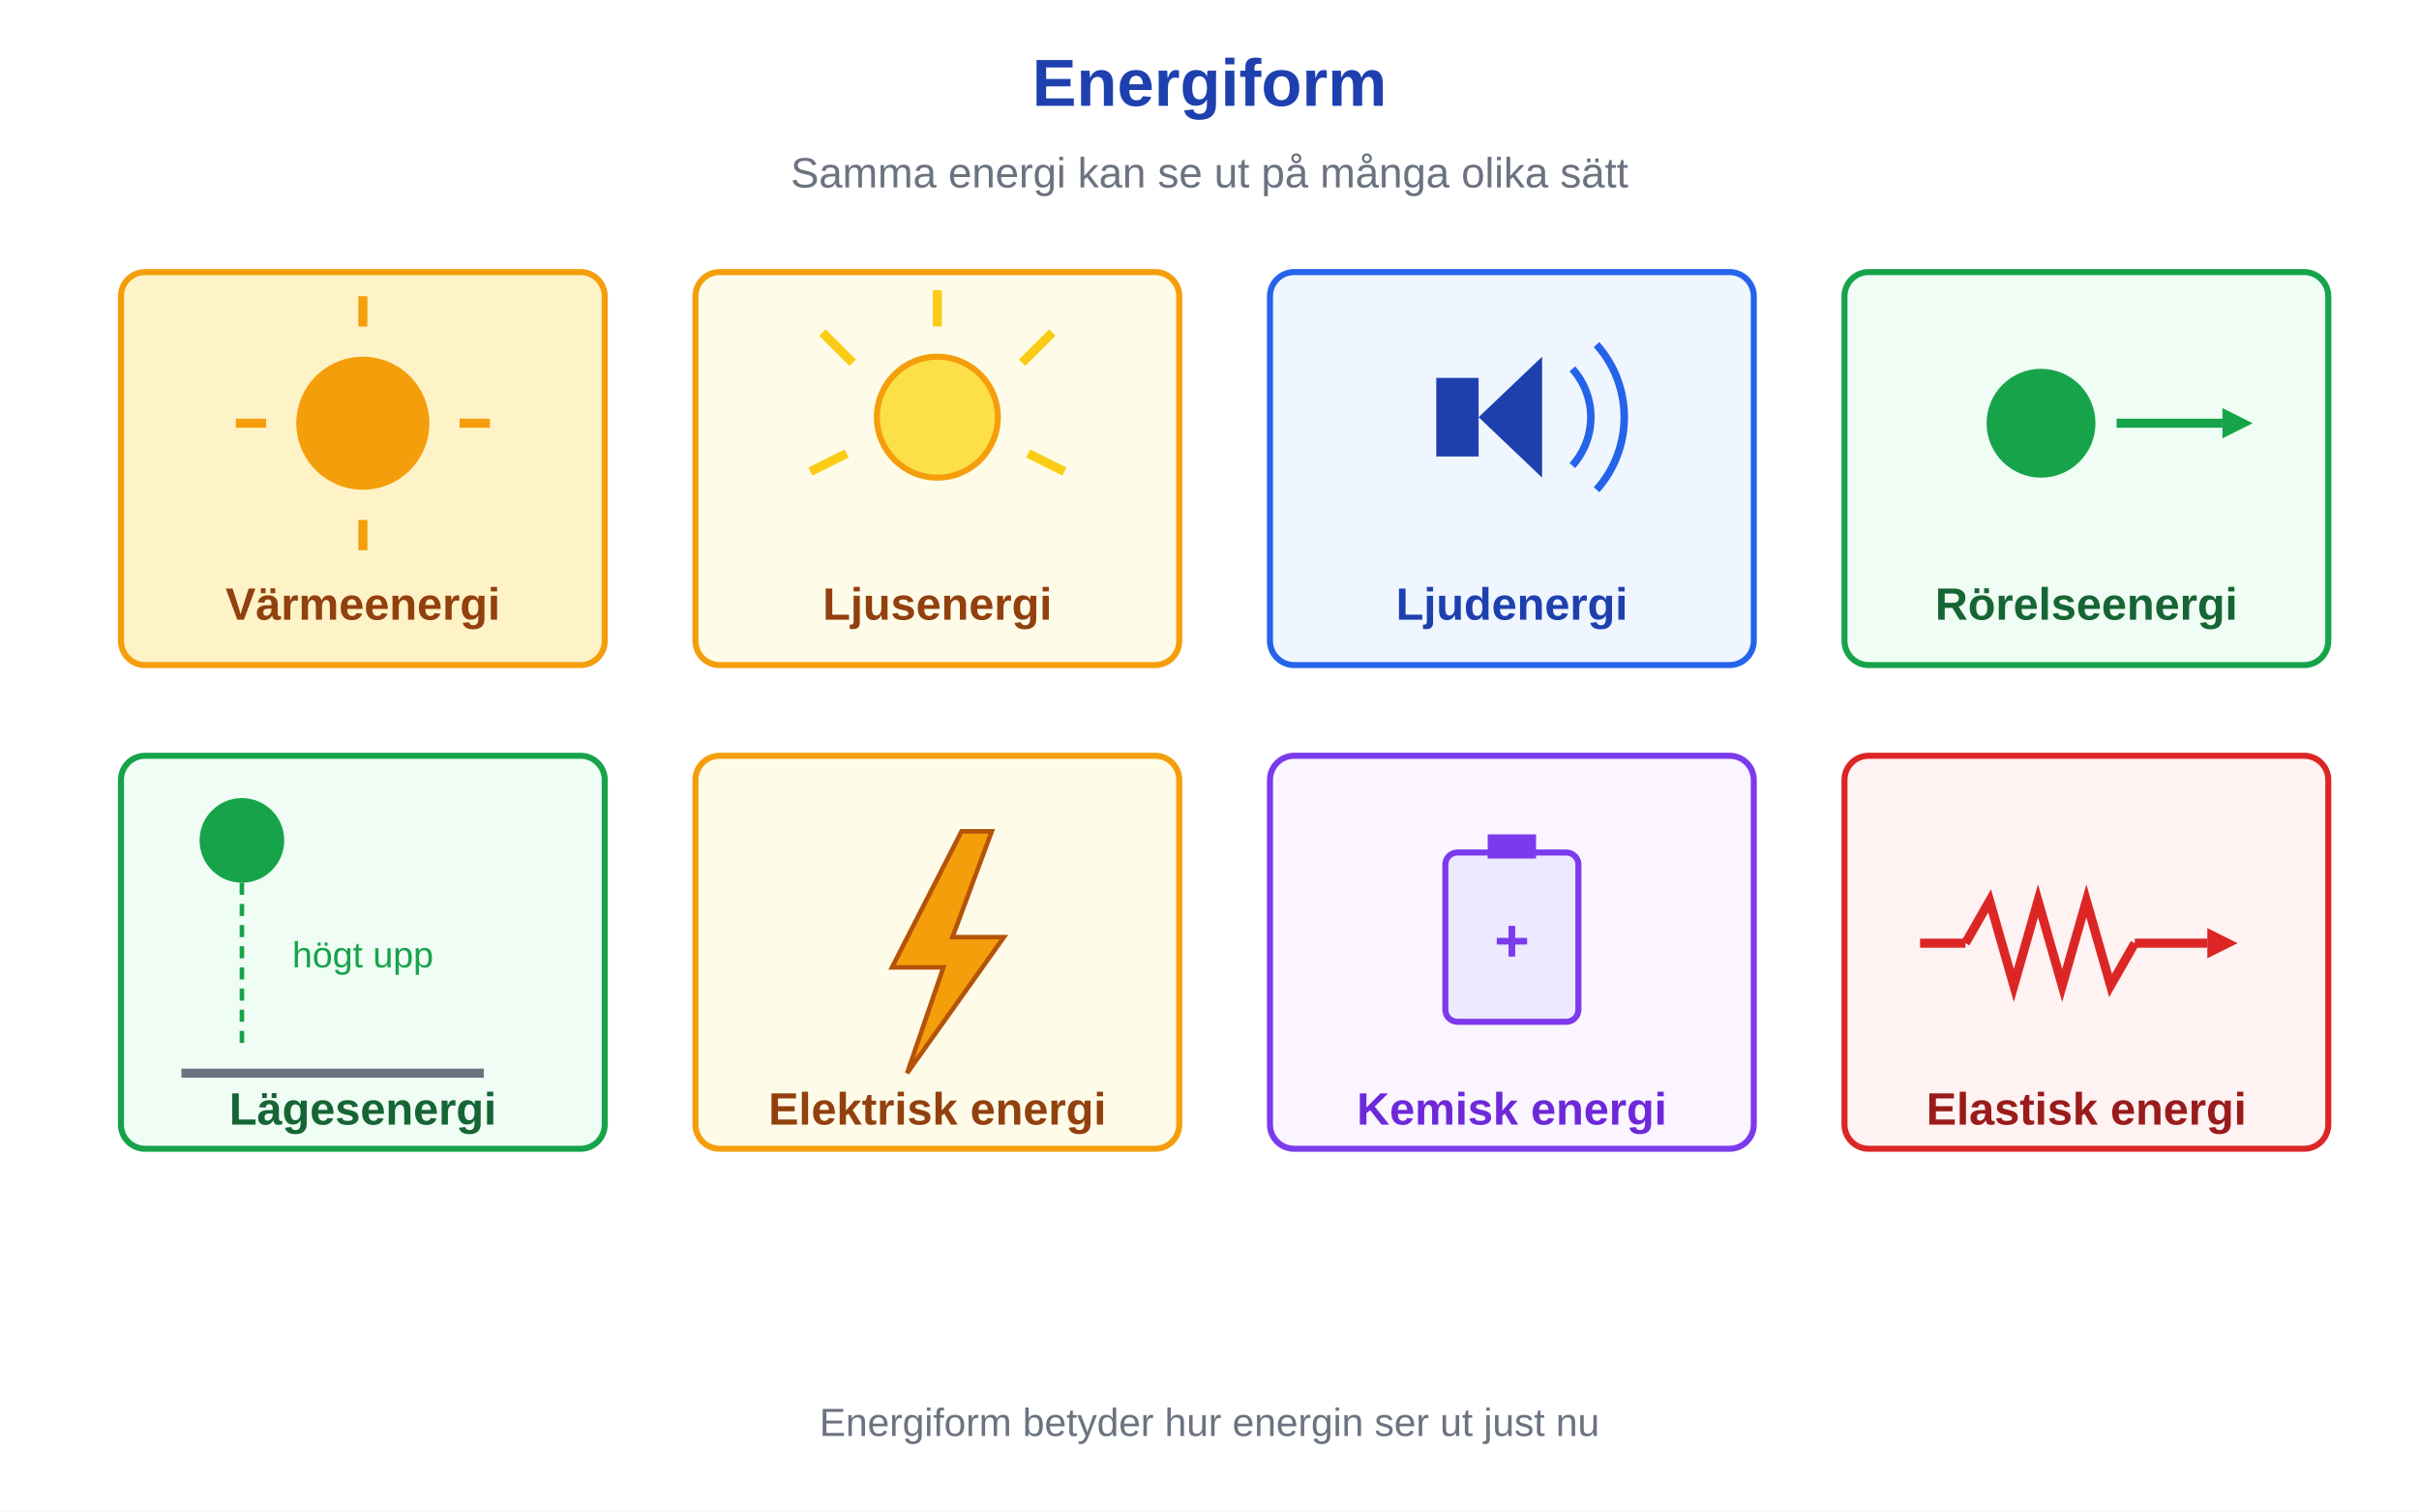
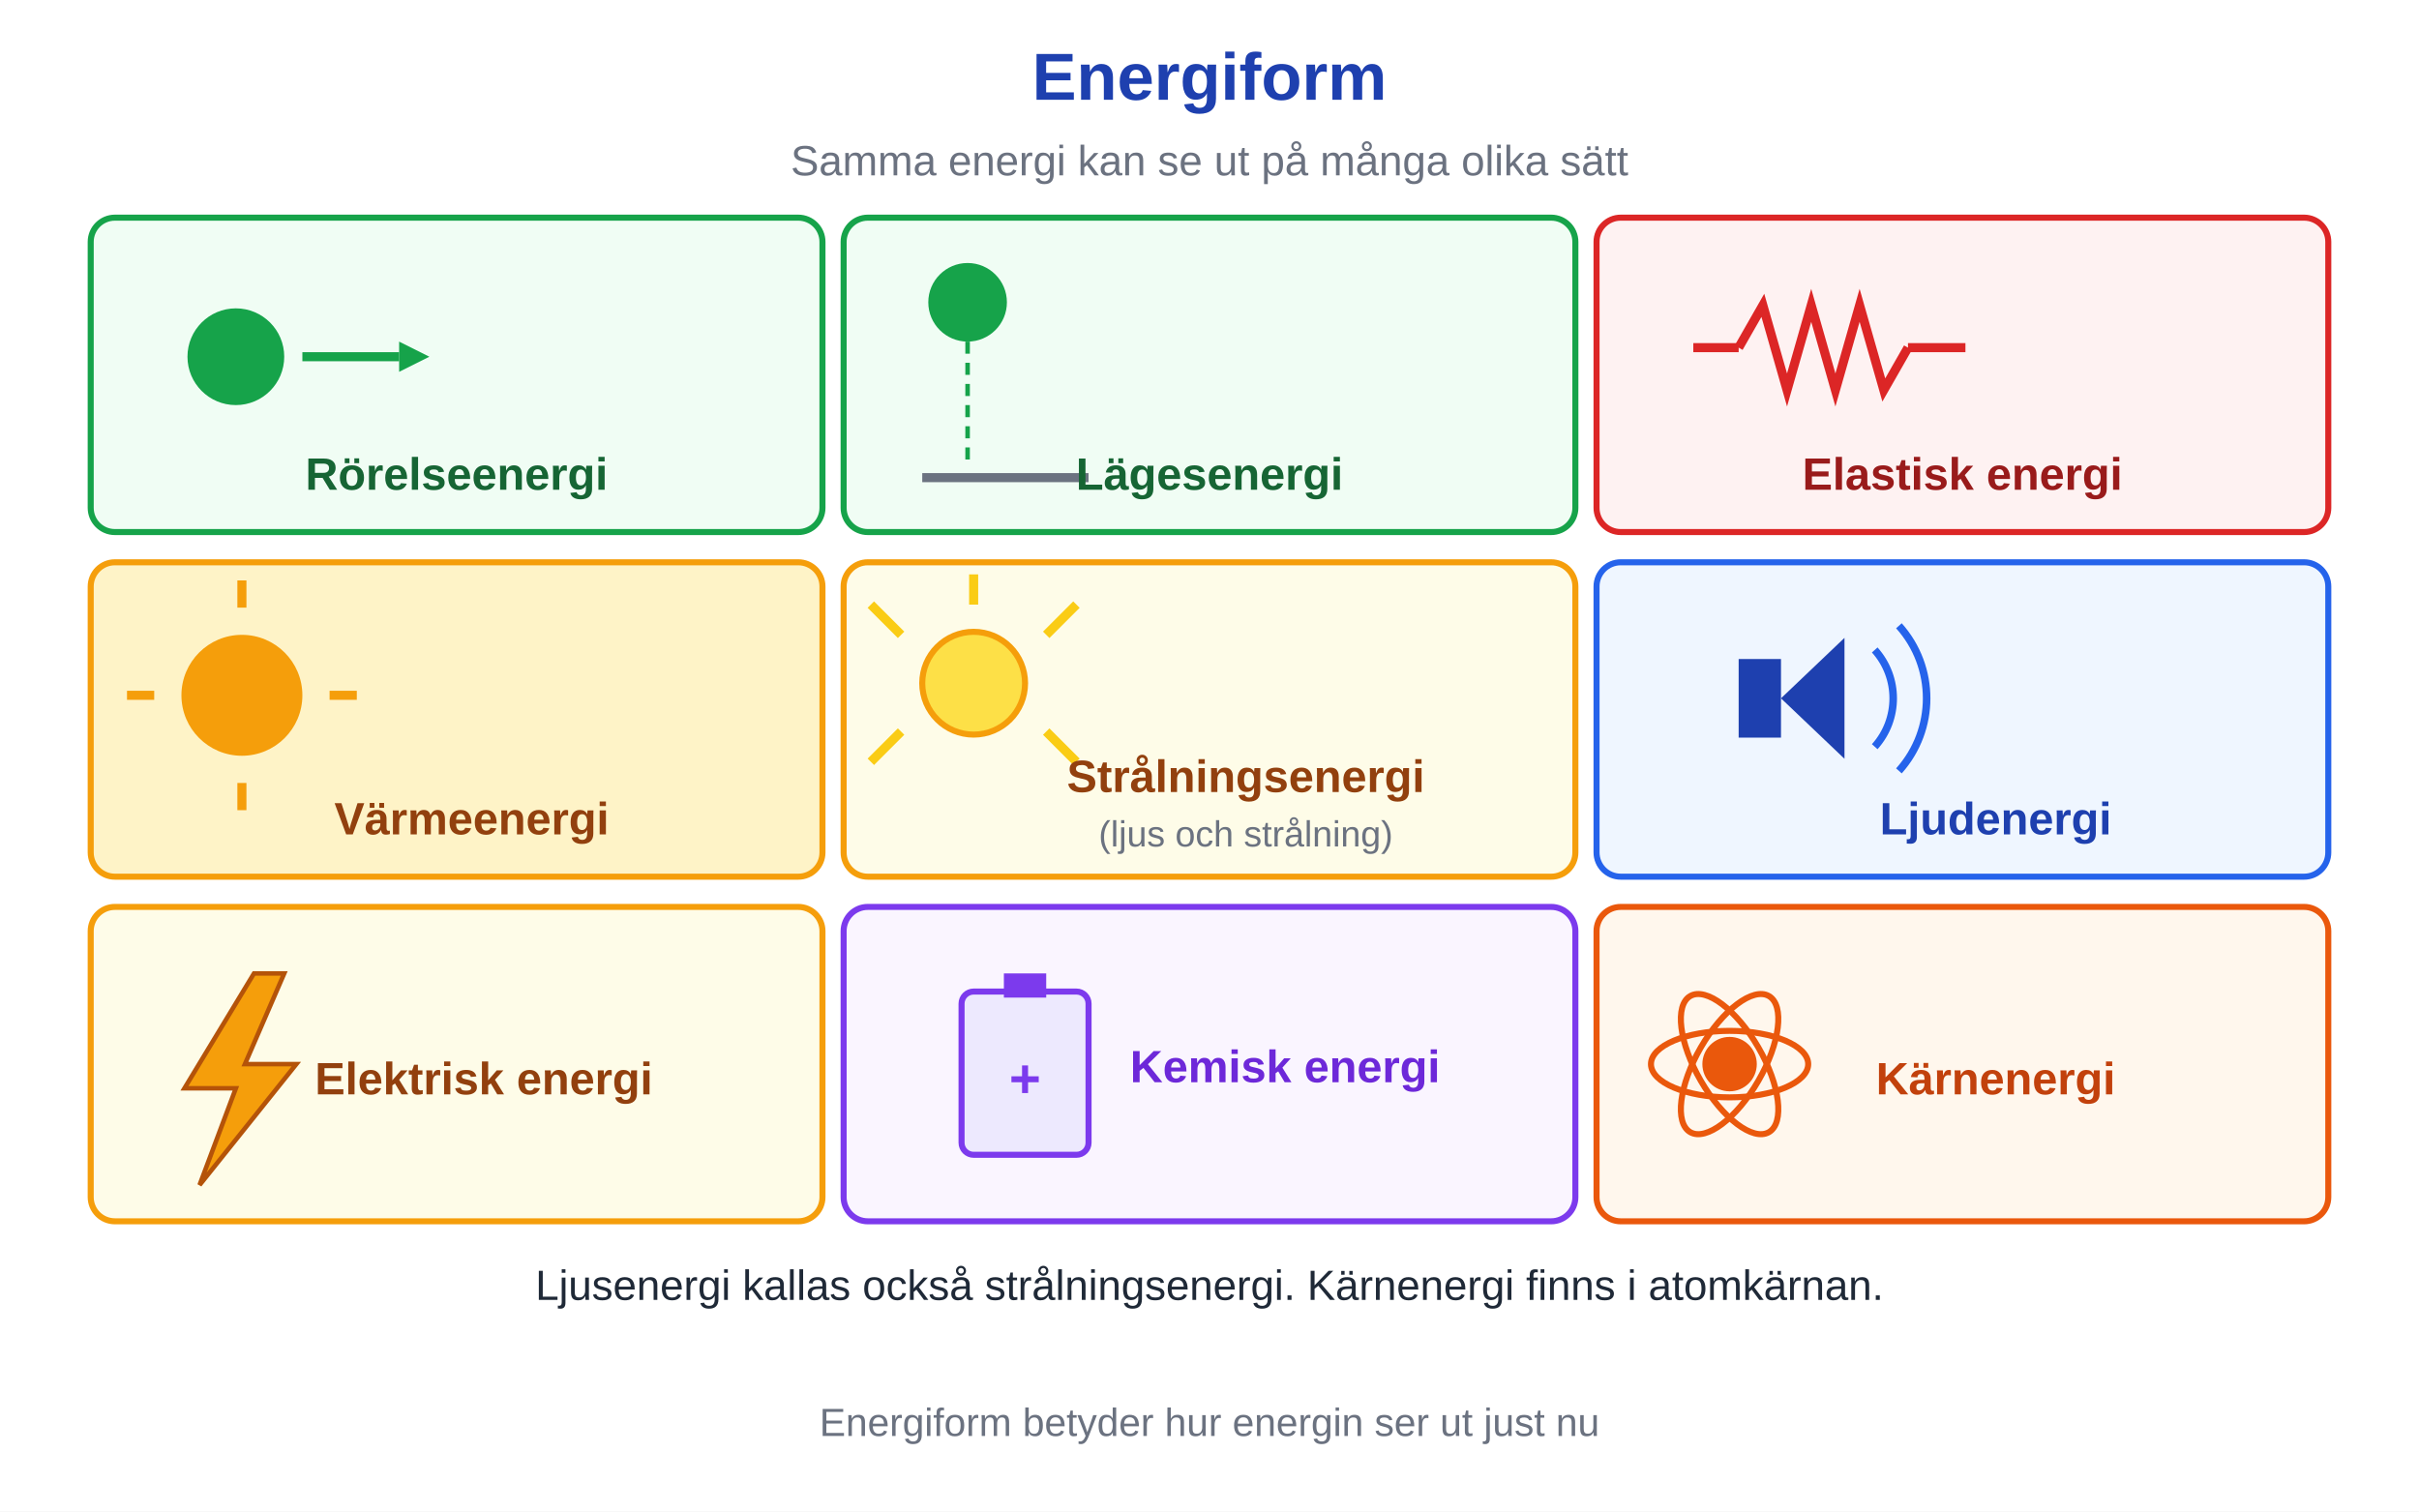
<svg xmlns="http://www.w3.org/2000/svg" viewBox="0 0 800 500" width="800" height="500">
  <rect width="800" height="500" fill="white" />
-   <text x="400" y="35" font-family="Arial,sans-serif" font-size="22" fill="#1e40af" text-anchor="middle" font-weight="bold">Energiform</text>
-   <text x="400" y="62" font-family="Arial,sans-serif" font-size="14" fill="#6b7280" text-anchor="middle">Samma energi kan se ut på många olika sätt</text>
-   <rect x="40" y="90" width="160" height="130" rx="8" fill="#fef3c7" stroke="#f59e0b" stroke-width="2" />
-   <circle cx="120" cy="140" r="22" fill="#f59e0b" />
-   <line x1="120" y1="108" x2="120" y2="98" stroke="#f59e0b" stroke-width="3" />
-   <line x1="120" y1="172" x2="120" y2="182" stroke="#f59e0b" stroke-width="3" />
-   <line x1="88" y1="140" x2="78" y2="140" stroke="#f59e0b" stroke-width="3" />
-   <line x1="152" y1="140" x2="162" y2="140" stroke="#f59e0b" stroke-width="3" />
-   <text x="120" y="205" font-family="Arial,sans-serif" font-size="15" fill="#92400e" text-anchor="middle" font-weight="bold">Värmeenergi</text>
-   <rect x="230" y="90" width="160" height="130" rx="8" fill="#fefce8" stroke="#f59e0b" stroke-width="2" />
-   <circle cx="310" cy="138" r="20" fill="#fde047" stroke="#f59e0b" stroke-width="2" />
-   <line x1="310" y1="108" x2="310" y2="96" stroke="#facc15" stroke-width="3" />
-   <line x1="338" y1="120" x2="348" y2="110" stroke="#facc15" stroke-width="3" />
-   <line x1="282" y1="120" x2="272" y2="110" stroke="#facc15" stroke-width="3" />
-   <line x1="340" y1="150" x2="352" y2="156" stroke="#facc15" stroke-width="3" />
-   <line x1="280" y1="150" x2="268" y2="156" stroke="#facc15" stroke-width="3" />
-   <text x="310" y="205" font-family="Arial,sans-serif" font-size="15" fill="#92400e" text-anchor="middle" font-weight="bold">Ljusenergi</text>
-   <rect x="420" y="90" width="160" height="130" rx="8" fill="#eff6ff" stroke="#2563eb" stroke-width="2" />
-   <rect x="475" y="125" width="14" height="26" fill="#1e40af" />
-   <polygon points="489,138 510,118 510,158" fill="#1e40af" />
-   <path d="M520 122 A24 24 0 0 1 520 154" fill="none" stroke="#2563eb" stroke-width="2.5" />
-   <path d="M528 114 A36 36 0 0 1 528 162" fill="none" stroke="#2563eb" stroke-width="2.5" />
-   <text x="500" y="205" font-family="Arial,sans-serif" font-size="15" fill="#1e40af" text-anchor="middle" font-weight="bold">Ljudenergi</text>
-   <rect x="610" y="90" width="160" height="130" rx="8" fill="#f0fdf4" stroke="#16a34a" stroke-width="2" />
-   <circle cx="675" cy="140" r="18" fill="#16a34a" />
-   <line x1="700" y1="140" x2="735" y2="140" stroke="#16a34a" stroke-width="3" />
-   <polygon points="745,140 735,135 735,145" fill="#16a34a" />
-   <text x="690" y="205" font-family="Arial,sans-serif" font-size="15" fill="#166534" text-anchor="middle" font-weight="bold">Rörelseenergi</text>
-   <rect x="40" y="250" width="160" height="130" rx="8" fill="#f0fdf4" stroke="#16a34a" stroke-width="2" />
-   <circle cx="80" cy="278" r="14" fill="#16a34a" />
-   <line x1="60" y1="355" x2="160" y2="355" stroke="#6b7280" stroke-width="3" />
-   <line x1="80" y1="292" x2="80" y2="348" stroke="#16a34a" stroke-width="1.5" stroke-dasharray="4,3" />
-   <text x="120" y="320" font-family="Arial,sans-serif" font-size="12" fill="#16a34a" text-anchor="middle">högt upp</text>
-   <text x="120" y="372" font-family="Arial,sans-serif" font-size="15" fill="#166534" text-anchor="middle" font-weight="bold">Lägesenergi</text>
-   <rect x="230" y="250" width="160" height="130" rx="8" fill="#fefce8" stroke="#f59e0b" stroke-width="2" />
-   <polygon points="318,275 295,320 312,320 300,355 332,310 315,310 328,275" fill="#f59e0b" stroke="#b45309" stroke-width="1.5" />
-   <text x="310" y="372" font-family="Arial,sans-serif" font-size="15" fill="#92400e" text-anchor="middle" font-weight="bold">Elektrisk energi</text>
-   <rect x="420" y="250" width="160" height="130" rx="8" fill="#faf5ff" stroke="#7c3aed" stroke-width="2" />
-   <rect x="478" y="282" width="44" height="56" rx="4" fill="#ede9fe" stroke="#7c3aed" stroke-width="2" />
-   <rect x="492" y="276" width="16" height="8" fill="#7c3aed" />
-   <text x="500" y="318" font-family="Arial,sans-serif" font-size="20" fill="#7c3aed" text-anchor="middle" font-weight="bold">+</text>
-   <text x="500" y="372" font-family="Arial,sans-serif" font-size="15" fill="#6d28d9" text-anchor="middle" font-weight="bold">Kemisk energi</text>
-   <rect x="610" y="250" width="160" height="130" rx="8" fill="#fef2f2" stroke="#dc2626" stroke-width="2" />
-   <line x1="635" y1="312" x2="650" y2="312" stroke="#dc2626" stroke-width="3" />
-   <path d="M650 312 l8 -14 l8 28 l8 -28 l8 28 l8 -28 l8 28 l8 -14" fill="none" stroke="#dc2626" stroke-width="3" />
-   <line x1="706" y1="312" x2="730" y2="312" stroke="#dc2626" stroke-width="3" />
-   <polygon points="740,312 730,307 730,317" fill="#dc2626" />
-   <text x="690" y="372" font-family="Arial,sans-serif" font-size="15" fill="#991b1b" text-anchor="middle" font-weight="bold">Elastisk energi</text>
+   <text x="400" y="33" font-family="Arial,sans-serif" font-size="22" fill="#1e40af" text-anchor="middle" font-weight="bold">Energiform</text>
+   <text x="400" y="58" font-family="Arial,sans-serif" font-size="14" fill="#6b7280" text-anchor="middle">Samma energi kan se ut på många olika sätt</text>
+   <rect x="30" y="72" width="242" height="104" rx="8" fill="#f0fdf4" stroke="#16a34a" stroke-width="2" />
+   <circle cx="78" cy="118" r="16" fill="#16a34a" />
+   <line x1="100" y1="118" x2="132" y2="118" stroke="#16a34a" stroke-width="3" />
+   <polygon points="142,118 132,113 132,123" fill="#16a34a" />
+   <text x="151" y="162" font-family="Arial,sans-serif" font-size="15" fill="#166534" text-anchor="middle" font-weight="bold">Rörelseenergi</text>
+   <rect x="279" y="72" width="242" height="104" rx="8" fill="#f0fdf4" stroke="#16a34a" stroke-width="2" />
+   <circle cx="320" cy="100" r="13" fill="#16a34a" />
+   <line x1="305" y1="158" x2="360" y2="158" stroke="#6b7280" stroke-width="3" />
+   <line x1="320" y1="113" x2="320" y2="152" stroke="#16a34a" stroke-width="1.5" stroke-dasharray="4,3" />
+   <text x="400" y="162" font-family="Arial,sans-serif" font-size="15" fill="#166534" text-anchor="middle" font-weight="bold">Lägesenergi</text>
+   <rect x="528" y="72" width="242" height="104" rx="8" fill="#fef2f2" stroke="#dc2626" stroke-width="2" />
+   <line x1="560" y1="115" x2="575" y2="115" stroke="#dc2626" stroke-width="3" />
+   <path d="M575 115 l8 -14 l8 28 l8 -28 l8 28 l8 -28 l8 28 l8 -14" fill="none" stroke="#dc2626" stroke-width="3" />
+   <line x1="631" y1="115" x2="650" y2="115" stroke="#dc2626" stroke-width="3" />
+   <text x="649" y="162" font-family="Arial,sans-serif" font-size="15" fill="#991b1b" text-anchor="middle" font-weight="bold">Elastisk energi</text>
+   <rect x="30" y="186" width="242" height="104" rx="8" fill="#fef3c7" stroke="#f59e0b" stroke-width="2" />
+   <circle cx="80" cy="230" r="20" fill="#f59e0b" />
+   <line x1="80" y1="201" x2="80" y2="192" stroke="#f59e0b" stroke-width="3" />
+   <line x1="80" y1="259" x2="80" y2="268" stroke="#f59e0b" stroke-width="3" />
+   <line x1="51" y1="230" x2="42" y2="230" stroke="#f59e0b" stroke-width="3" />
+   <line x1="109" y1="230" x2="118" y2="230" stroke="#f59e0b" stroke-width="3" />
+   <text x="156" y="276" font-family="Arial,sans-serif" font-size="15" fill="#92400e" text-anchor="middle" font-weight="bold">Värmeenergi</text>
+   <rect x="279" y="186" width="242" height="104" rx="8" fill="#fefce8" stroke="#f59e0b" stroke-width="2" />
+   <circle cx="322" cy="226" r="17" fill="#fde047" stroke="#f59e0b" stroke-width="2" />
+   <line x1="322" y1="200" x2="322" y2="190" stroke="#facc15" stroke-width="3" />
+   <line x1="346" y1="210" x2="356" y2="200" stroke="#facc15" stroke-width="3" />
+   <line x1="298" y1="210" x2="288" y2="200" stroke="#facc15" stroke-width="3" />
+   <line x1="346" y1="242" x2="356" y2="252" stroke="#facc15" stroke-width="3" />
+   <line x1="298" y1="242" x2="288" y2="252" stroke="#facc15" stroke-width="3" />
+   <text x="412" y="262" font-family="Arial,sans-serif" font-size="15" fill="#92400e" text-anchor="middle" font-weight="bold">Strålningsenergi</text>
+   <text x="412" y="280" font-family="Arial,sans-serif" font-size="12" fill="#6b7280" text-anchor="middle">(ljus och strålning)</text>
+   <rect x="528" y="186" width="242" height="104" rx="8" fill="#eff6ff" stroke="#2563eb" stroke-width="2" />
+   <rect x="575" y="218" width="14" height="26" fill="#1e40af" />
+   <polygon points="589,231 610,211 610,251" fill="#1e40af" />
+   <path d="M620 215 A24 24 0 0 1 620 247" fill="none" stroke="#2563eb" stroke-width="2.5" />
+   <path d="M628 207 A36 36 0 0 1 628 255" fill="none" stroke="#2563eb" stroke-width="2.5" />
+   <text x="660" y="276" font-family="Arial,sans-serif" font-size="15" fill="#1e40af" text-anchor="middle" font-weight="bold">Ljudenergi</text>
+   <rect x="30" y="300" width="242" height="104" rx="8" fill="#fefce8" stroke="#f59e0b" stroke-width="2" />
+   <polygon points="84,322 61,360 78,360 66,392 98,352 81,352 94,322" fill="#f59e0b" stroke="#b45309" stroke-width="1.5" />
+   <text x="160" y="362" font-family="Arial,sans-serif" font-size="15" fill="#92400e" text-anchor="middle" font-weight="bold">Elektrisk energi</text>
+   <rect x="279" y="300" width="242" height="104" rx="8" fill="#faf5ff" stroke="#7c3aed" stroke-width="2" />
+   <rect x="318" y="328" width="42" height="54" rx="4" fill="#ede9fe" stroke="#7c3aed" stroke-width="2" />
+   <rect x="332" y="322" width="14" height="8" fill="#7c3aed" />
+   <text x="339" y="363" font-family="Arial,sans-serif" font-size="18" fill="#7c3aed" text-anchor="middle" font-weight="bold">+</text>
+   <text x="425" y="358" font-family="Arial,sans-serif" font-size="15" fill="#6d28d9" text-anchor="middle" font-weight="bold">Kemisk energi</text>
+   <rect x="528" y="300" width="242" height="104" rx="8" fill="#fff7ed" stroke="#ea580c" stroke-width="2" />
+   <circle cx="572" cy="352" r="9" fill="#ea580c" />
+   <ellipse cx="572" cy="352" rx="26" ry="11" fill="none" stroke="#ea580c" stroke-width="2" />
+   <ellipse cx="572" cy="352" rx="26" ry="11" fill="none" stroke="#ea580c" stroke-width="2" transform="rotate(60 572 352)" />
+   <ellipse cx="572" cy="352" rx="26" ry="11" fill="none" stroke="#ea580c" stroke-width="2" transform="rotate(120 572 352)" />
+   <text x="660" y="362" font-family="Arial,sans-serif" font-size="15" fill="#c2410c" text-anchor="middle" font-weight="bold">Kärnenergi</text>
+   <text x="400" y="430" font-family="Arial,sans-serif" font-size="14" fill="#1f2937" text-anchor="middle">Ljusenergi kallas också strålningsenergi. Kärnenergi finns i atomkärnan.</text>
  <text x="400" y="475" font-family="Arial,sans-serif" font-size="13" fill="#6b7280" text-anchor="middle">Energiform betyder hur energin ser ut just nu</text>
</svg>
